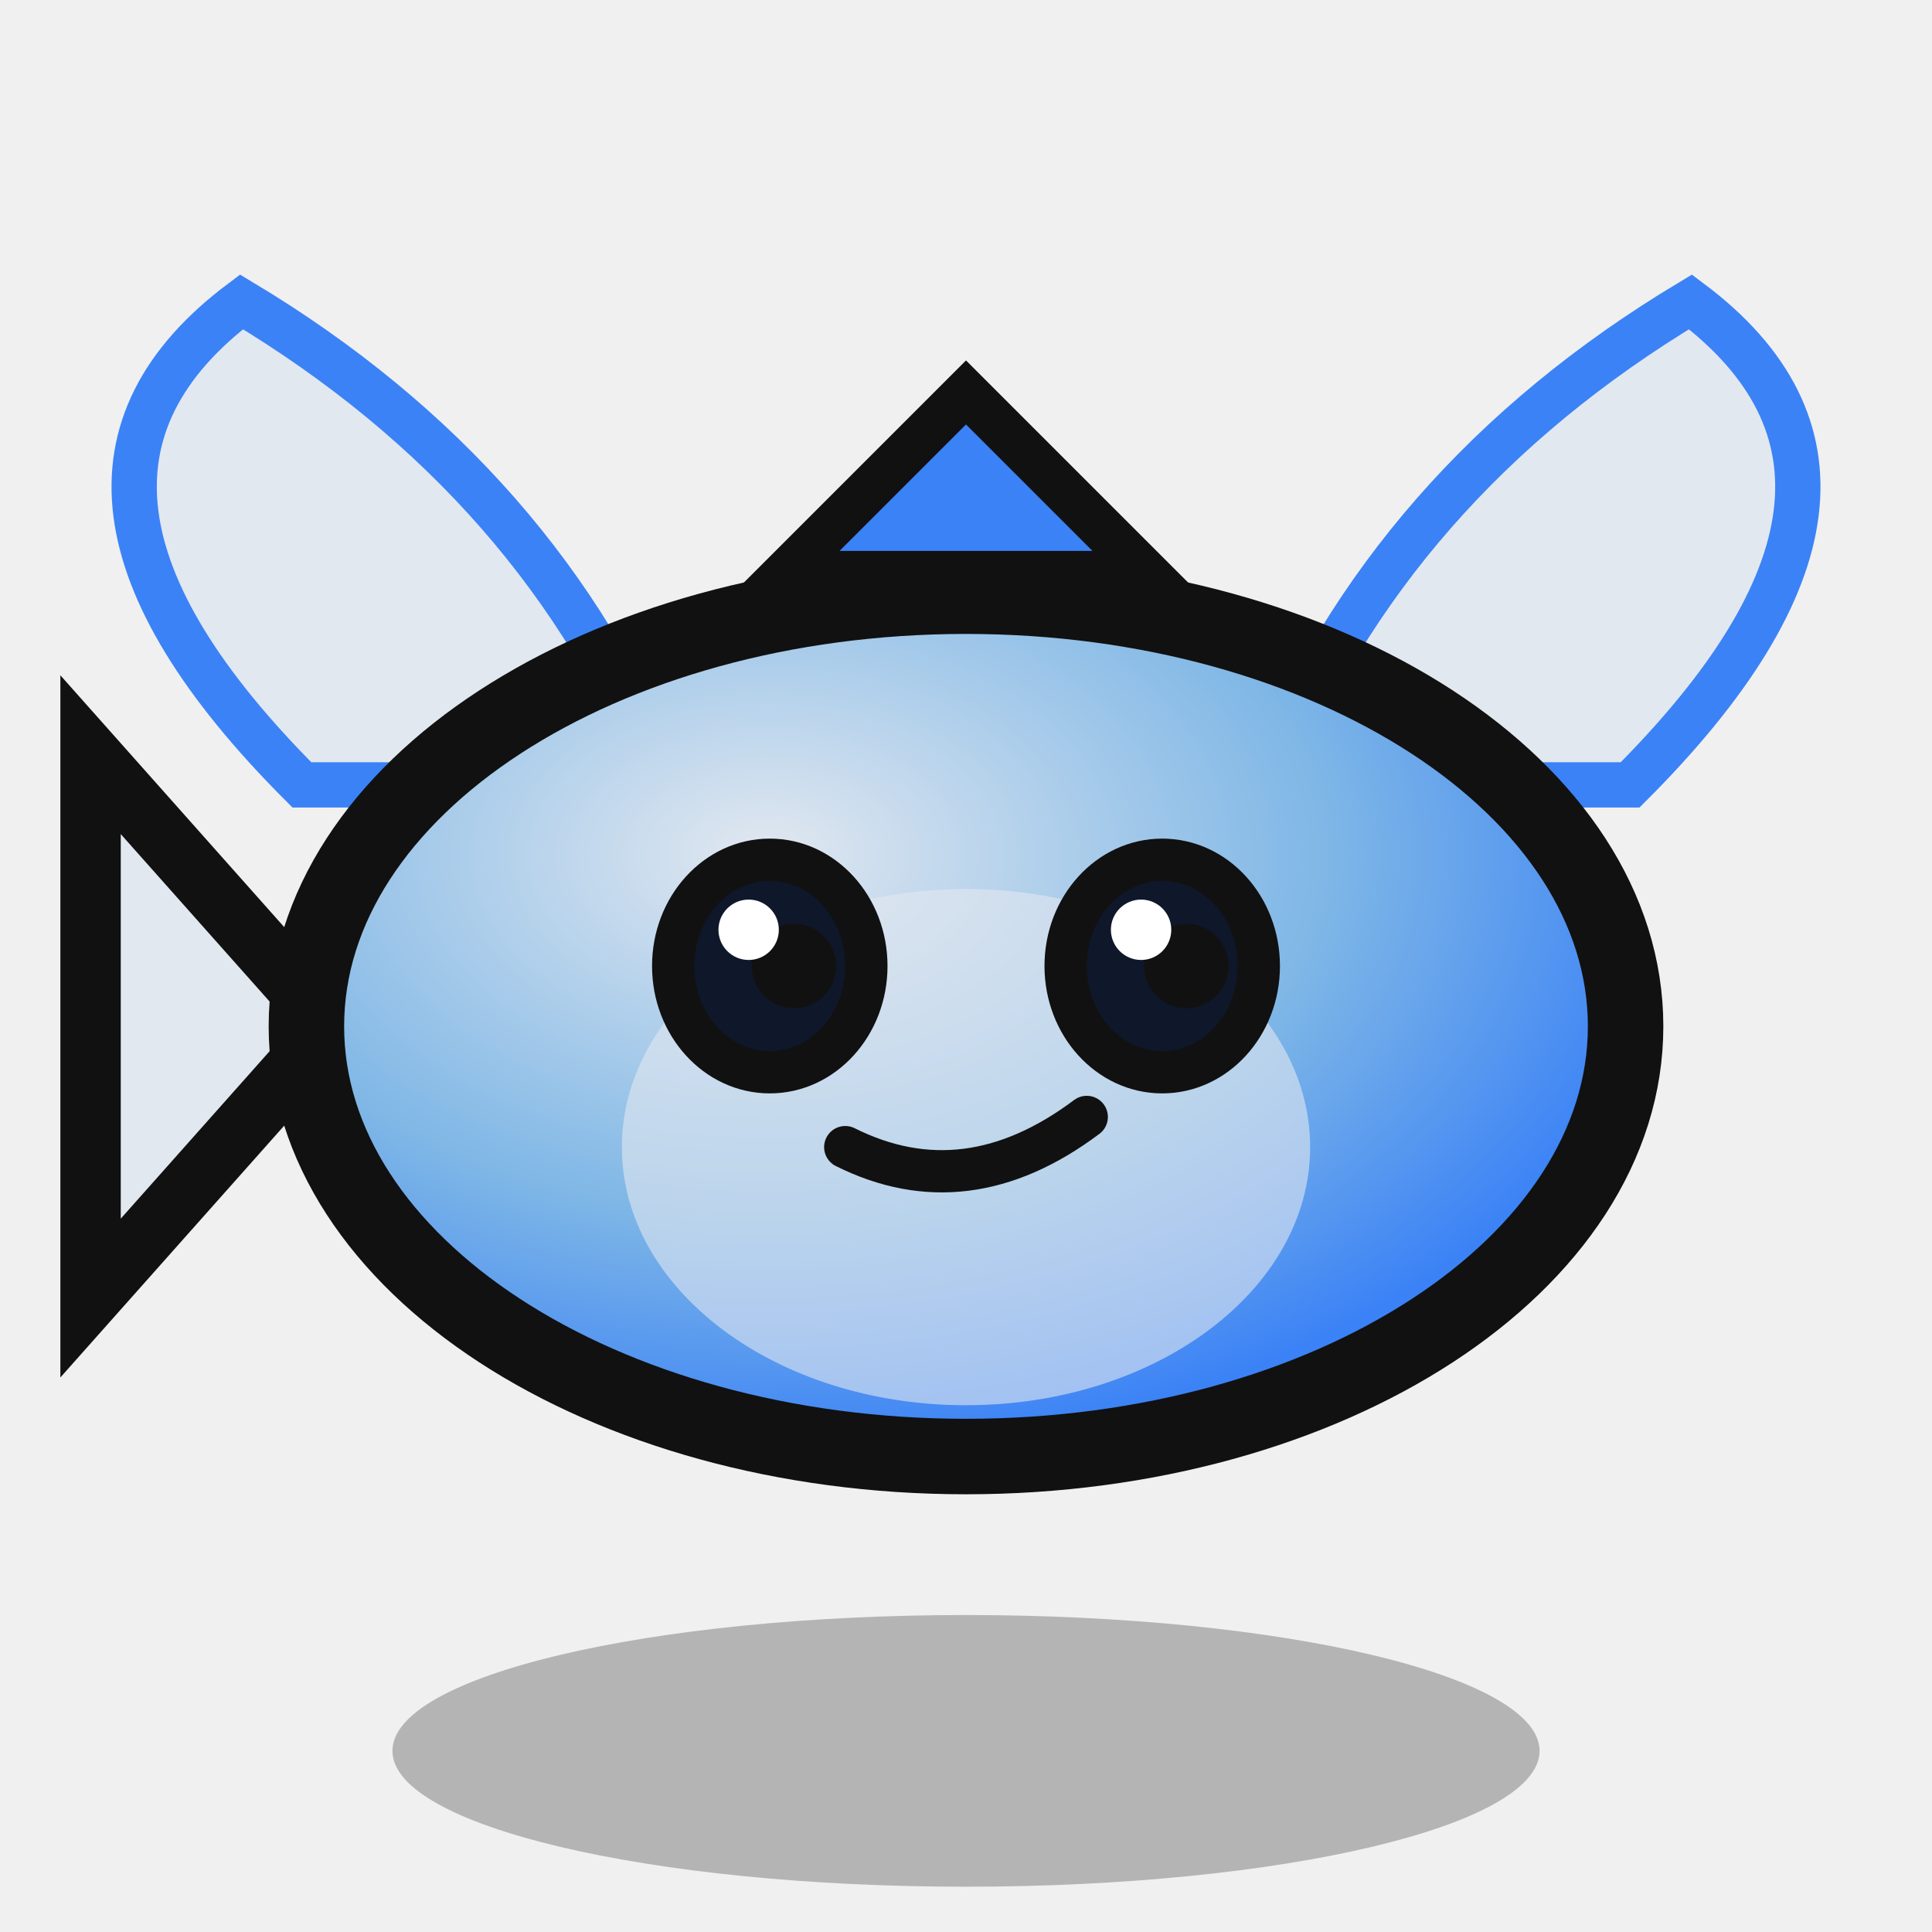
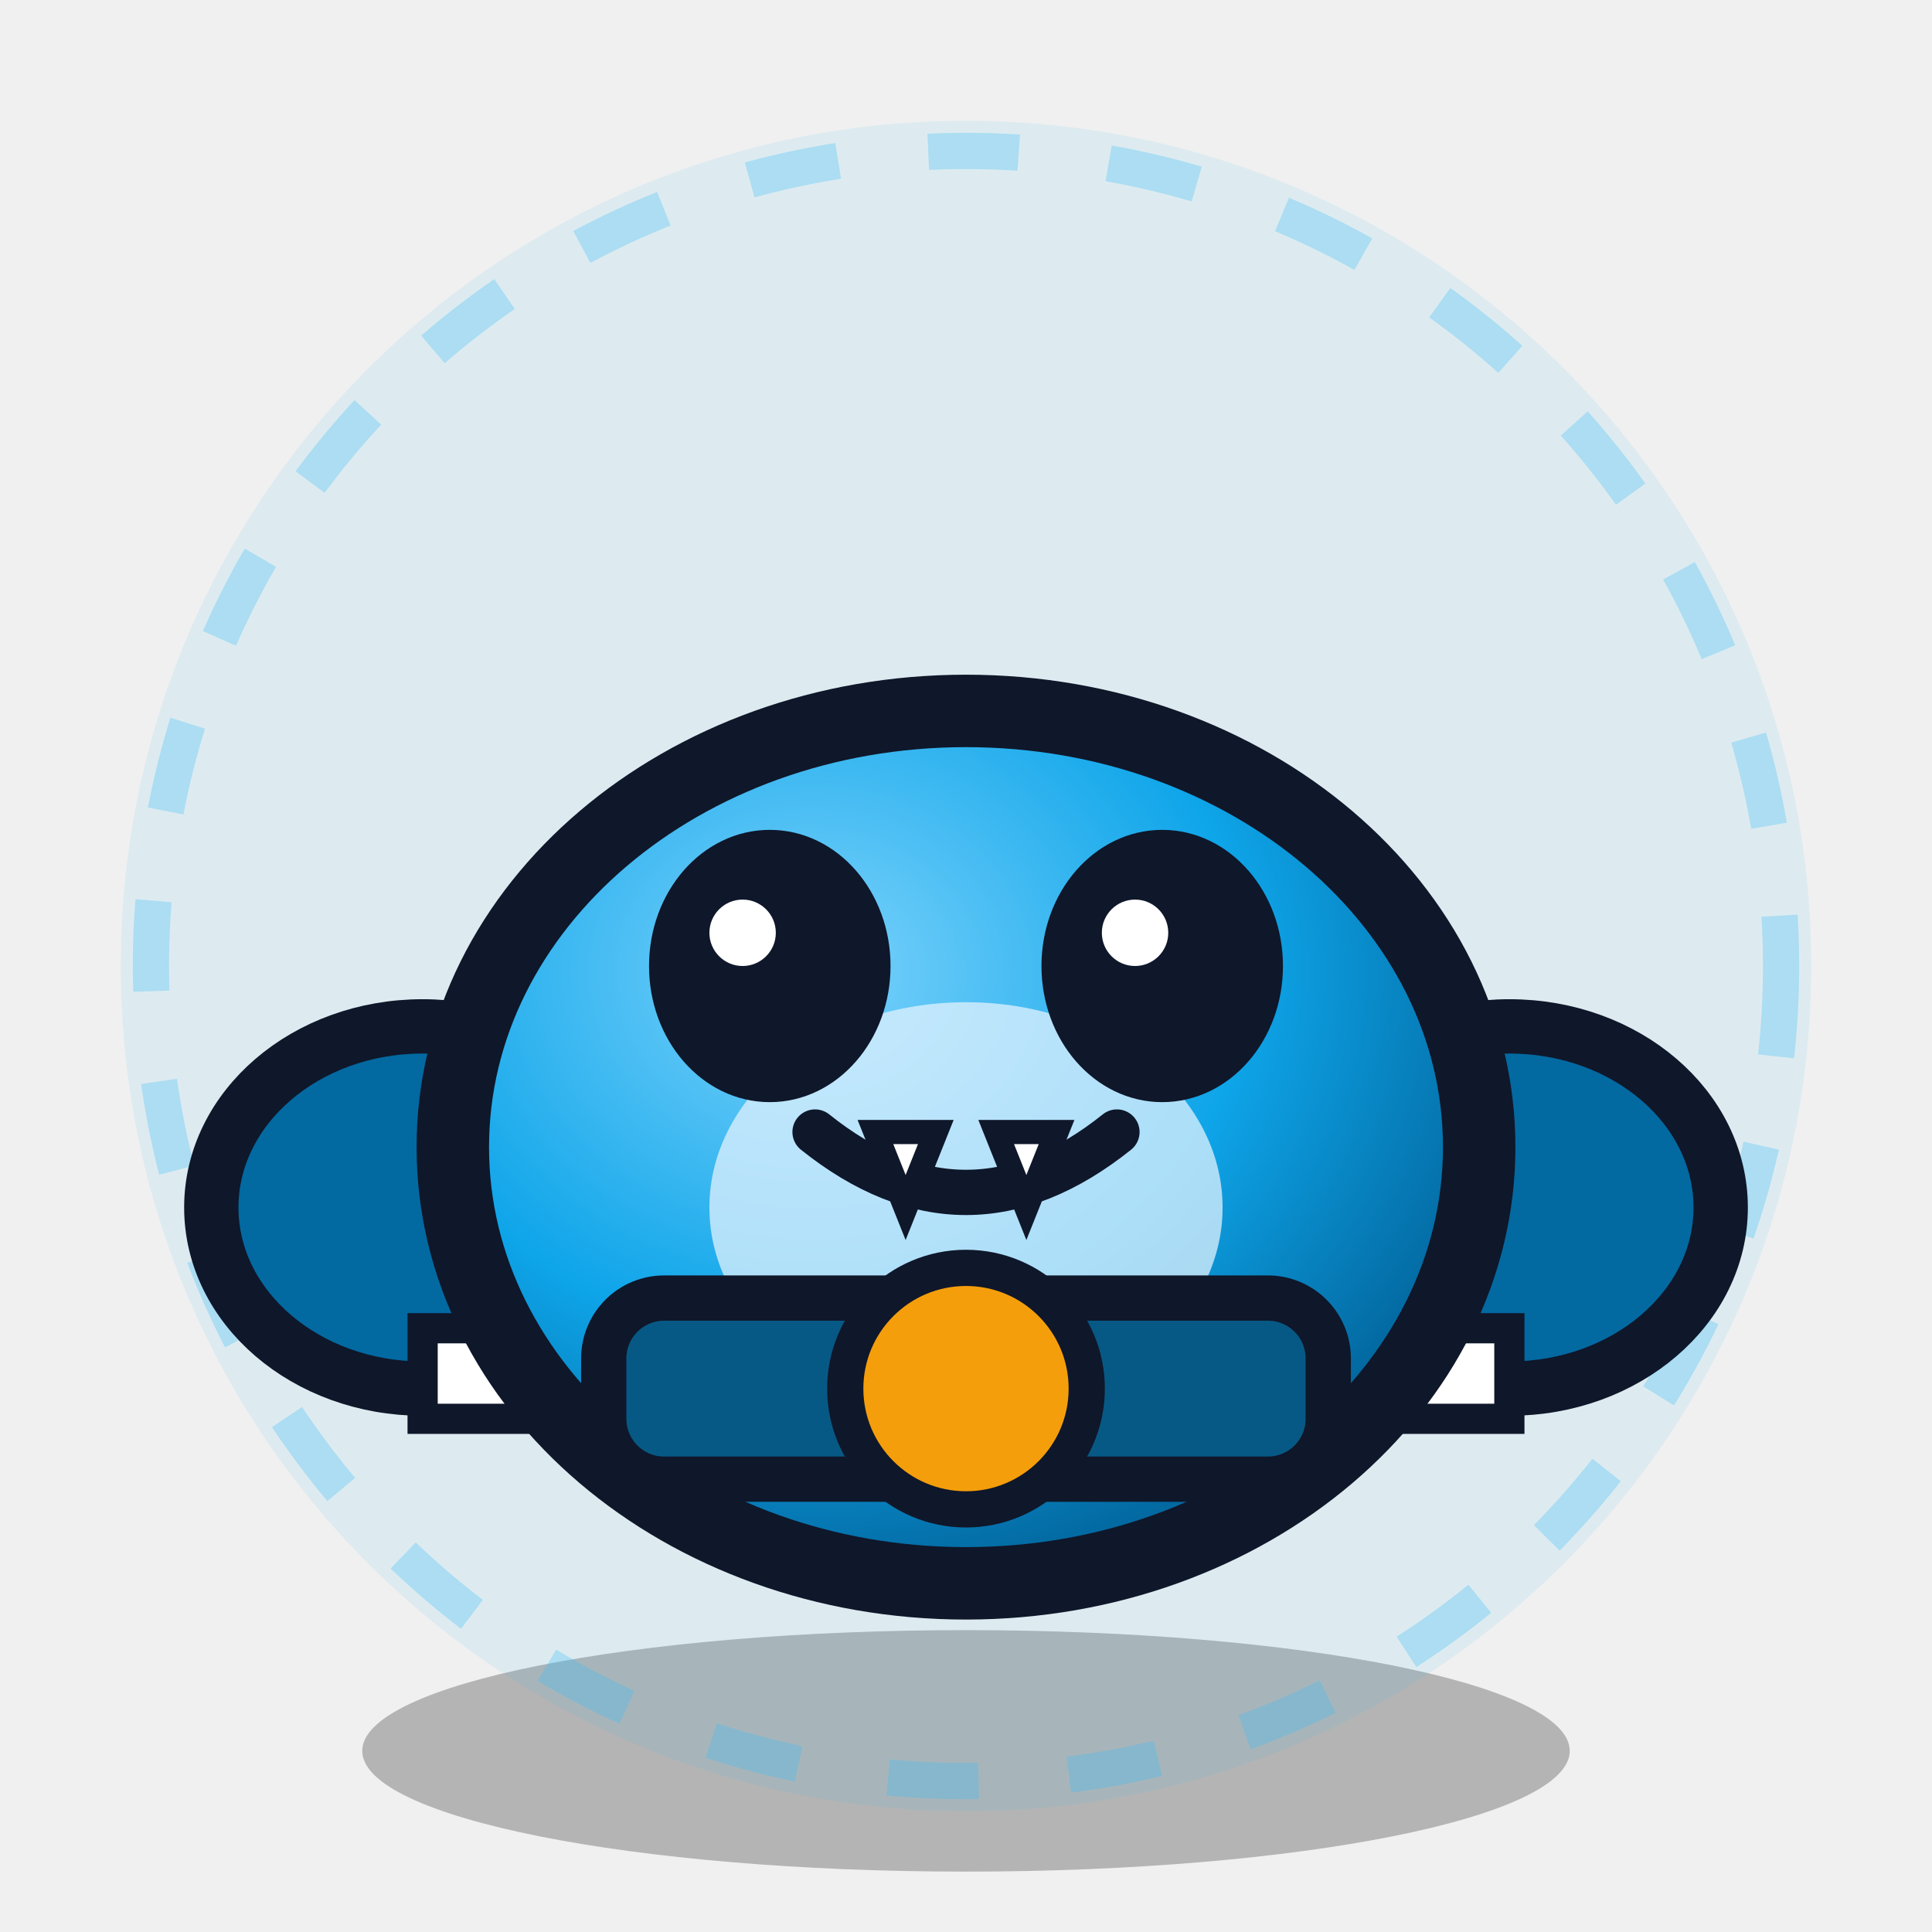
<svg xmlns="http://www.w3.org/2000/svg" viewBox="0 0 64 64" width="64" height="64">
  <defs>
    <radialGradient id="grad" cx="35%" cy="30%" r="70%">
-       <stop offset="0%" stop-color="#E2E8F0" />
-       <stop offset="60%" stop-color="#7FB7E6" />
-       <stop offset="100%" stop-color="#3B82F6" />
+       <stop offset="0%" stop-color="#7DD3FC" />
+       <stop offset="60%" stop-color="#0EA5E9" />
+       <stop offset="100%" stop-color="#0369A1" />
    </radialGradient>
  </defs>
-   <ellipse cx="32" cy="58" rx="19" ry="4.5" fill="#000" opacity="0.25" />
-   <path d="M 10 26 Q 0 16 8 10 Q 18 16 22 26 Z M 54 26 Q 64 16 56 10 Q 46 16 42 26 Z" fill="#E2E8F0" stroke="#3B82F6" stroke-width="1.5" />
-   <polygon points="32,13 26,19 38,19" fill="#3B82F6" stroke="#111" stroke-width="1.5" />
-   <polygon points="11,34 3,25 3,43" fill="#E2E8F0" stroke="#111" stroke-width="2" />
-   <ellipse cx="32" cy="34" rx="21.85" ry="14.25" fill="url(#grad)" stroke="#111" stroke-width="2.5" />
-   <ellipse cx="32" cy="38" rx="11.4" ry="8.55" fill="#E2E8F0" opacity="0.6" />
-   <ellipse cx="25.5" cy="32" rx="3.2" ry="3.52" fill="#0F172A" stroke="#111" stroke-width="1.4" />
-   <circle cx="26.3" cy="32" r="1.4" fill="#111" />
-   <circle cx="24.8" cy="30.8" r="1" fill="#FFF" />
-   <ellipse cx="38.5" cy="32" rx="3.2" ry="3.52" fill="#0F172A" stroke="#111" stroke-width="1.4" />
-   <circle cx="39.3" cy="32" r="1.4" fill="#111" />
-   <circle cx="37.8" cy="30.8" r="1" fill="#FFF" />
-   <path d="M 28 38 Q 32 40 36 37" stroke="#111" stroke-width="1.4" fill="none" stroke-linecap="round" />
+   <ellipse cx="32" cy="58" rx="20" ry="4" fill="#000000" opacity="0.25" />
+   <circle cx="32" cy="32" r="28" fill="#38BDF8" opacity="0.1" />
+   <circle cx="32" cy="32" r="27" fill="none" stroke="#38BDF8" stroke-width="1.2" opacity="0.3" stroke-dasharray="3,3" />
+   <ellipse cx="14" cy="40" rx="7" ry="6" fill="#0369A1" stroke="#0F172A" stroke-width="1.8" />
+   <rect x="14" y="44" width="6" height="3" fill="#FFFFFF" stroke="#0F172A" stroke-width="1" />
+   <ellipse cx="50" cy="40" rx="7" ry="6" fill="#0369A1" stroke="#0F172A" stroke-width="1.8" />
+   <rect x="44" y="44" width="6" height="3" fill="#FFFFFF" stroke="#0F172A" stroke-width="1" />
+   <ellipse cx="32" cy="38" rx="17" ry="14.45" fill="url(#grad)" stroke="#0F172A" stroke-width="2.4" />
+   <ellipse cx="32" cy="40" rx="8.5" ry="6.8" fill="#E0F2FE" opacity="0.75" />
+   <rect x="20" y="43" width="24" height="6" rx="2" fill="#075985" stroke="#0F172A" stroke-width="1.5" />
+   <circle cx="32" cy="46" r="4" fill="#F59E0B" stroke="#0F172A" stroke-width="1.2" />
+   <ellipse cx="25.5" cy="32" rx="3.4" ry="3.91" fill="#0F172A" stroke="#0F172A" stroke-width="1.2" />
+   <circle cx="26.1" cy="32" r="1.6" fill="#0F172A" />
+   <circle cx="24.6" cy="30.9" r="1.1" fill="#FFFFFF" />
+   <ellipse cx="38.5" cy="32" rx="3.4" ry="3.91" fill="#0F172A" stroke="#0F172A" stroke-width="1.2" />
+   <circle cx="39.1" cy="32" r="1.6" fill="#0F172A" />
+   <circle cx="37.6" cy="30.9" r="1.1" fill="#FFFFFF" />
+   <path d="M 27 37.5 Q 32 41.5 37 37.5" stroke="#0F172A" stroke-width="1.5" fill="none" stroke-linecap="round" />
+   <polygon points="29,37.5 30,40 31,37.5" fill="#FFFFFF" stroke="#0F172A" stroke-width="0.8" />
+   <polygon points="33,37.5 34,40 35,37.5" fill="#FFFFFF" stroke="#0F172A" stroke-width="0.8" />
</svg>
